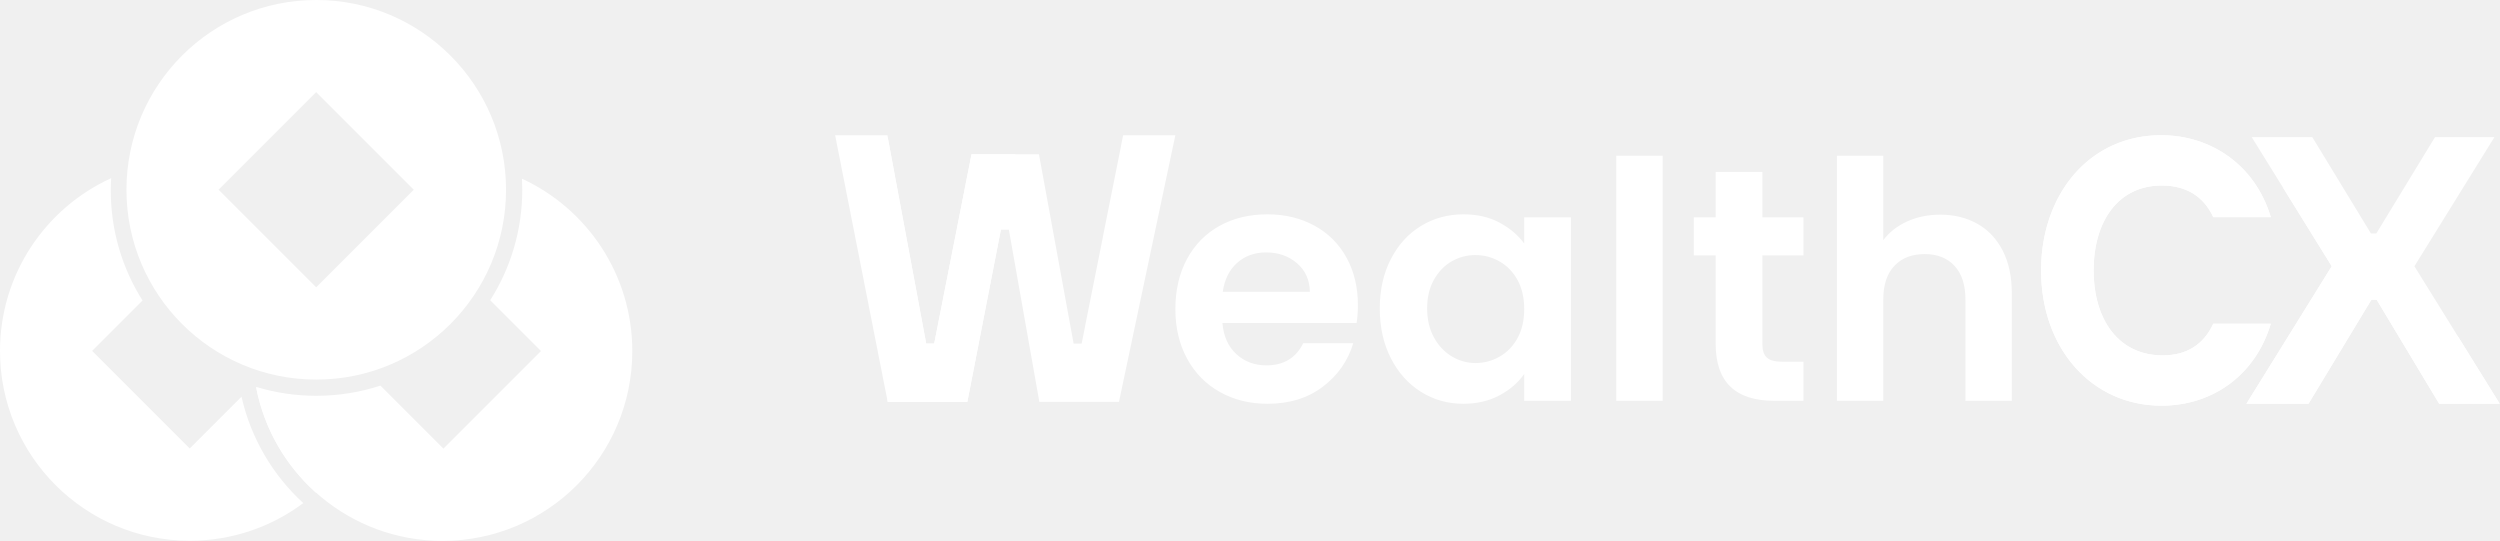
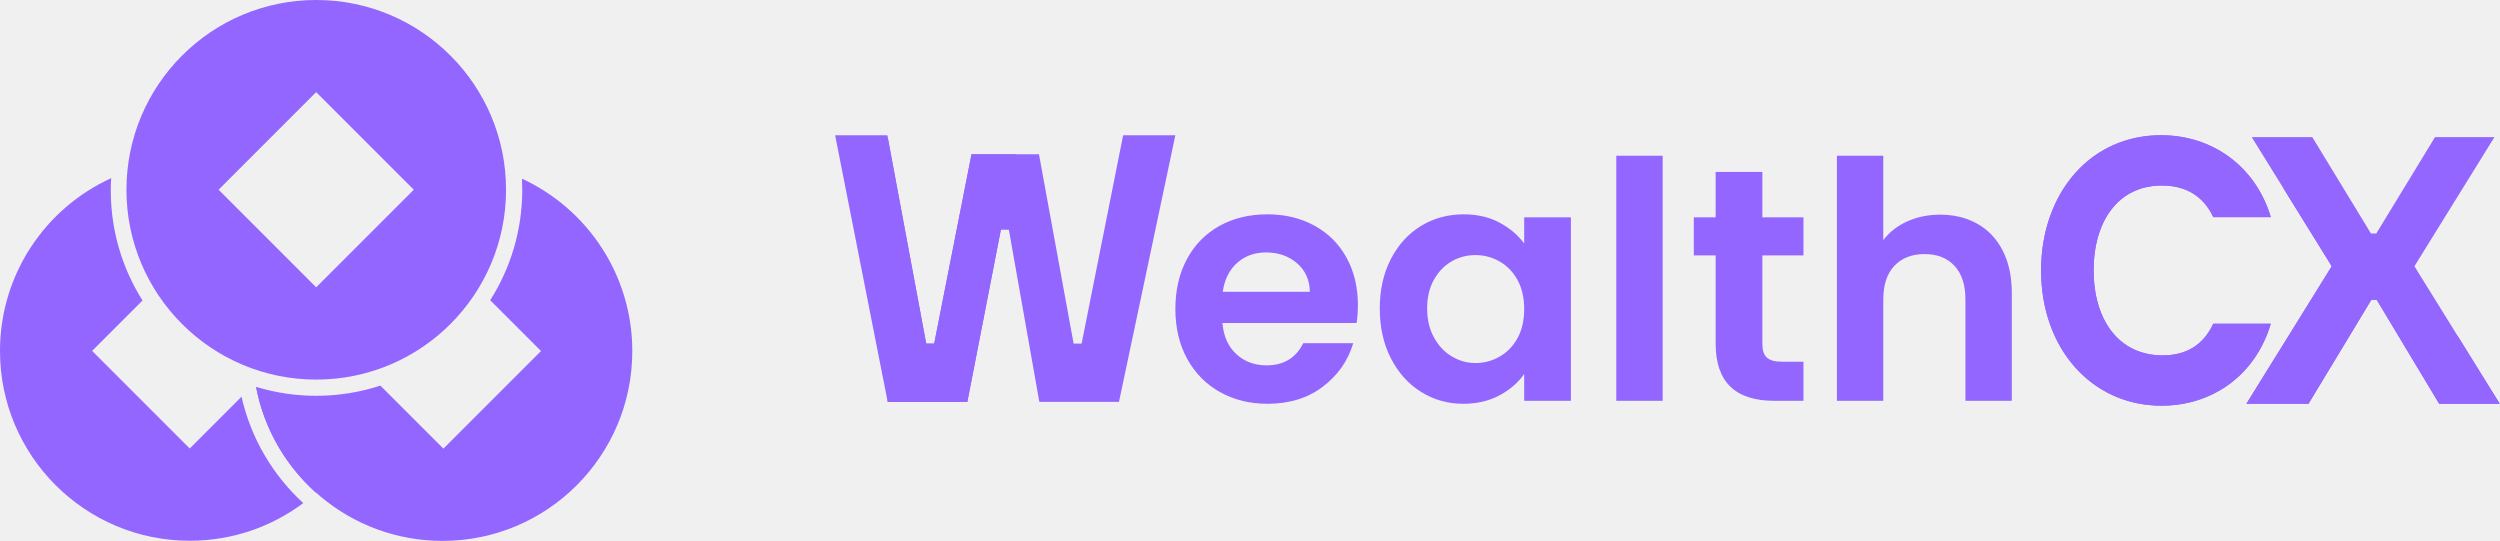
- <svg xmlns="http://www.w3.org/2000/svg" width="4622" height="1000" version="1.1">
-   <g>
+ <svg xmlns="http://www.w3.org/2000/svg" xmlns:ns1="https://boxy-svg.com" width="4622" height="1000" version="1.1">
+   <defs>
+     <ns1:export>
+       <ns1:file format="svg" href="#object-0" path="Layer 1.svg" />
+     </ns1:export>
+   </defs>
+   <g id="object-0">
    <g id="Wordmark">
      <g id="Logo-Wordmark-|-WealthCX">
        <g id="CX">
          <g fill-rule="nonzero" id="X">
-             <polygon points="4394.04,554.215 4384.185,554.215 4267.959,746.465 4153.147,746.465 4310.914,492.223 4163.002,253.535 4274.985,253.535 4383.434,431.69 4393.289,431.69 4501.825,253.535 4611.688,253.535 4463.775,492.268 4621.542,746.509 4509.559,746.509 4394.04,554.259 " fill="#ffffff" id="Path" />
-             <path fill="#ffffff" id="Path" d="m4545.531,623.984c-161.17,-177.846 -219.459,-147.755 -325.875,-279.03l91.257,147.269l-157.767,254.242l114.812,0l116.226,-192.25l9.855,0l115.519,192.25l111.984,0l-76.011,-122.481l0,0z" />
+             <polygon points="4394.04,554.215 4384.185,554.215 4267.959,746.465 4153.147,746.465 4310.914,492.223 4163.002,253.535 4274.985,253.535 4383.434,431.69 4393.289,431.69 4501.825,253.535 4611.688,253.535 4463.775,492.268 4621.542,746.509 4509.559,746.509 4394.04,554.259 " id="Path" style="fill: rgb(146, 102, 255);" />
+             <path id="Path" d="m4545.531,623.984c-161.17,-177.846 -219.459,-147.755 -325.875,-279.03l91.257,147.269l-157.767,254.242l114.812,0l116.226,-192.25l9.855,0l115.519,192.25l111.984,0l-76.011,-122.481l0,0z" style="fill: rgb(146, 102, 255);" />
          </g>
          <g id="C">
-             <path fill-rule="nonzero" fill="#ffffff" id="Path" d="m4198.267,598.577c-28.195,94.38 -107.078,151.423 -202.136,151.423c-128.909,0 -222.553,-105.647 -222.553,-250c0,-144.353 92.937,-250 221.802,-250c94.395,0 174.693,57.043 202.843,151.423l-106.371,0c-18.296,-39.457 -51.396,-58.457 -95.102,-58.457c-80.298,0 -126.081,65.483 -126.081,157.034c0,91.552 46.49,157.034 127.495,157.034c43.662,0 75.348,-19 93.688,-58.457l106.371,0l0.044,0z" />
-             <path fill-rule="nonzero" fill="#ffffff" id="Path" d="m3894.666,598.931c-15.644,-26.379 -23.908,-60.313 -23.908,-98.931c0,-91.552 45.783,-157.034 126.081,-157.034c43.662,0 76.762,19 95.102,58.457l106.371,0c-28.239,-94.38 -108.537,-151.423 -202.932,-151.423c-94.395,0 -166.959,54.745 -201.208,139.228c6.187,61.948 29.741,142.365 100.494,209.703z" />
-             <path fill="#ffffff" id="Path" d="m3998.208,657.034c-46.844,0 -82.109,-21.916 -103.543,-58.104c-70.752,-67.338 -94.262,-147.755 -100.494,-209.703c-13.346,32.918 -20.638,70.299 -20.638,110.772c0,144.353 93.688,250 222.553,250c95.102,0 173.985,-57.043 202.136,-151.423l-106.371,0c-18.296,39.457 -50.026,58.457 -93.688,58.457l0.044,0z" />
+             <path fill-rule="nonzero" id="Path" d="m4198.267,598.577c-28.195,94.38 -107.078,151.423 -202.136,151.423c-128.909,0 -222.553,-105.647 -222.553,-250c0,-144.353 92.937,-250 221.802,-250c94.395,0 174.693,57.043 202.843,151.423l-106.371,0c-18.296,-39.457 -51.396,-58.457 -95.102,-58.457c-80.298,0 -126.081,65.483 -126.081,157.034c0,91.552 46.49,157.034 127.495,157.034c43.662,0 75.348,-19 93.688,-58.457l106.371,0l0.044,0z" style="fill: rgb(146, 102, 255);" />
+             <path fill-rule="nonzero" id="Path" d="m3894.666,598.931c-15.644,-26.379 -23.908,-60.313 -23.908,-98.931c0,-91.552 45.783,-157.034 126.081,-157.034c43.662,0 76.762,19 95.102,58.457l106.371,0c-28.239,-94.38 -108.537,-151.423 -202.932,-151.423c-94.395,0 -166.959,54.745 -201.208,139.228c6.187,61.948 29.741,142.365 100.494,209.703z" style="fill: rgb(146, 102, 255);" />
+             <path id="Path" d="m3998.208,657.034c-46.844,0 -82.109,-21.916 -103.543,-58.104c-70.752,-67.338 -94.262,-147.755 -100.494,-209.703c-13.346,32.918 -20.638,70.299 -20.638,110.772c0,144.353 93.688,250 222.553,250c95.102,0 173.985,-57.043 202.136,-151.423l-106.371,0c-18.296,39.457 -50.026,58.457 -93.688,58.457l0.044,0z" style="fill: rgb(146, 102, 255);" />
          </g>
        </g>
        <g fill-rule="nonzero" id="W">
-           <polygon points="2172.99,250.035 2068.74,743.009 1921.536,743.009 1865.19,424.699 1850.386,424.699 1788.384,743.009 1641.179,743.009 1544,250.035 1640.516,250.035 1712.373,635.242 1727.177,635.242 1796.162,285.25 1920.829,285.25 1984.908,635.242 1999.712,635.242 2076.474,250.035 " fill="#ffffff" id="Path" />
-           <polygon points="1877.564,285.25 1788.428,743.009 1641.179,743.009 1640.472,250.035 1712.329,635.242 1727.133,635.242 1796.162,285.25 " fill="#ffffff" id="Path" />
+           <polygon points="2172.99,250.035 2068.74,743.009 1921.536,743.009 1865.19,424.699 1850.386,424.699 1788.384,743.009 1641.179,743.009 1544,250.035 1640.516,250.035 1712.373,635.242 1727.177,635.242 1796.162,285.25 1920.829,285.25 1984.908,635.242 1999.712,635.242 2076.474,250.035 " id="Path" style="fill: rgb(146, 102, 255);" />
+           <polygon points="1877.564,285.25 1788.428,743.009 1641.179,743.009 1640.472,250.035 1712.329,635.242 1727.133,635.242 1796.162,285.25 " id="Path" style="fill: rgb(146, 102, 255);" />
        </g>
-         <path fill-rule="nonzero" fill="#ffffff" id="Combined-Shape" d="m2510.492,564.036c0,12.247 -0.817,23.269 -2.45,33.066l-248.035,0c2.041,24.493 10.615,43.68 25.722,57.559c15.107,13.88 33.684,20.819 55.731,20.819c31.846,0 54.506,-13.675 67.98,-41.026l92.477,0c-9.799,32.658 -28.58,59.498 -56.344,80.522c-27.764,21.023 -61.856,31.535 -102.276,31.535c-32.663,0 -61.958,-7.246 -87.884,-21.738c-25.926,-14.492 -46.136,-35.005 -60.631,-61.539c-14.494,-26.534 -21.741,-57.151 -21.741,-91.85c0,-35.107 7.145,-65.928 21.435,-92.462c14.29,-26.534 34.296,-46.945 60.018,-61.233c25.722,-14.288 55.323,-21.432 88.802,-21.432c32.255,0 61.141,6.94 86.659,20.819c25.518,13.88 45.32,33.576 59.406,59.09c14.086,25.514 21.129,54.804 21.129,87.87zm-88.802,-24.493c-0.408,-22.044 -8.37,-39.7 -23.885,-52.967c-15.515,-13.267 -34.5,-19.901 -56.956,-19.901c-21.231,0 -39.094,6.429 -53.588,19.288c-14.494,12.859 -23.374,30.719 -26.641,53.579l161.069,0zm129.223,30.617c0,-34.291 6.839,-64.703 20.516,-91.237c13.678,-26.534 32.255,-46.945 55.731,-61.233c23.477,-14.288 49.709,-21.432 78.697,-21.432c25.314,0 47.463,5.103 66.449,15.308c18.985,10.206 34.194,23.064 45.626,38.577l0,-48.374l86.353,0l0,339.232l-86.353,0l0,-49.599c-11.024,15.921 -26.232,29.086 -45.626,39.495c-19.394,10.41 -41.747,15.614 -67.061,15.614c-28.58,0 -54.608,-7.348 -78.085,-22.044c-23.477,-14.696 -42.054,-35.413 -55.731,-62.152c-13.678,-26.738 -20.516,-57.457 -20.516,-92.156zm267.02,1.225c0,-20.819 -4.083,-38.679 -12.249,-53.579c-8.166,-14.9 -19.189,-26.33 -33.071,-34.291c-13.882,-7.96 -28.784,-11.94 -44.707,-11.94c-15.923,0 -30.622,3.878 -44.095,11.634c-13.473,7.756 -24.395,19.084 -32.765,33.984c-8.37,14.9 -12.555,32.556 -12.555,52.967c0,20.411 4.185,38.271 12.555,53.579c8.37,15.308 19.394,27.045 33.071,35.209c13.678,8.164 28.274,12.247 43.789,12.247c15.923,0 30.826,-3.98 44.707,-11.94c13.882,-7.96 24.906,-19.39 33.071,-34.291c8.166,-14.9 12.249,-32.76 12.249,-53.579zm255.996,-283.509l0,453.125l-85.74,0l0,-453.125l85.74,0zm184.342,184.312l0,164.105c0,11.43 2.756,19.697 8.268,24.799c5.512,5.103 14.8,7.654 27.866,7.654l39.808,0l0,72.255l-53.894,0c-72.267,0 -108.4,-35.107 -108.4,-105.321l0,-163.493l-40.42,0l0,-70.418l40.42,0l0,-83.889l86.353,0l0,83.889l75.941,0l0,70.418l-75.941,0zm328.875,-75.317c25.722,0 48.586,5.613 68.592,16.839c20.006,11.226 35.623,27.759 46.851,49.599c11.228,21.84 16.842,48.068 16.842,78.685l0,199.008l-85.74,0l0,-187.373c0,-26.943 -6.737,-47.66 -20.21,-62.152c-13.473,-14.492 -31.846,-21.738 -55.119,-21.738c-23.681,0 -42.36,7.246 -56.037,21.738c-13.678,14.492 -20.516,35.209 -20.516,62.152l0,187.373l-85.74,0l0,-453.125l85.74,0l0,156.145c11.024,-14.696 25.722,-26.228 44.095,-34.597c18.373,-8.369 38.787,-12.553 61.243,-12.553z" />
+         <path fill-rule="nonzero" id="Combined-Shape" d="m2510.492,564.036c0,12.247 -0.817,23.269 -2.45,33.066l-248.035,0c2.041,24.493 10.615,43.68 25.722,57.559c15.107,13.88 33.684,20.819 55.731,20.819c31.846,0 54.506,-13.675 67.98,-41.026l92.477,0c-9.799,32.658 -28.58,59.498 -56.344,80.522c-27.764,21.023 -61.856,31.535 -102.276,31.535c-32.663,0 -61.958,-7.246 -87.884,-21.738c-25.926,-14.492 -46.136,-35.005 -60.631,-61.539c-14.494,-26.534 -21.741,-57.151 -21.741,-91.85c0,-35.107 7.145,-65.928 21.435,-92.462c14.29,-26.534 34.296,-46.945 60.018,-61.233c25.722,-14.288 55.323,-21.432 88.802,-21.432c32.255,0 61.141,6.94 86.659,20.819c25.518,13.88 45.32,33.576 59.406,59.09c14.086,25.514 21.129,54.804 21.129,87.87zm-88.802,-24.493c-0.408,-22.044 -8.37,-39.7 -23.885,-52.967c-15.515,-13.267 -34.5,-19.901 -56.956,-19.901c-21.231,0 -39.094,6.429 -53.588,19.288c-14.494,12.859 -23.374,30.719 -26.641,53.579l161.069,0zm129.223,30.617c0,-34.291 6.839,-64.703 20.516,-91.237c13.678,-26.534 32.255,-46.945 55.731,-61.233c23.477,-14.288 49.709,-21.432 78.697,-21.432c25.314,0 47.463,5.103 66.449,15.308c18.985,10.206 34.194,23.064 45.626,38.577l0,-48.374l86.353,0l0,339.232l-86.353,0l0,-49.599c-11.024,15.921 -26.232,29.086 -45.626,39.495c-19.394,10.41 -41.747,15.614 -67.061,15.614c-28.58,0 -54.608,-7.348 -78.085,-22.044c-23.477,-14.696 -42.054,-35.413 -55.731,-62.152c-13.678,-26.738 -20.516,-57.457 -20.516,-92.156zm267.02,1.225c0,-20.819 -4.083,-38.679 -12.249,-53.579c-8.166,-14.9 -19.189,-26.33 -33.071,-34.291c-13.882,-7.96 -28.784,-11.94 -44.707,-11.94c-15.923,0 -30.622,3.878 -44.095,11.634c-13.473,7.756 -24.395,19.084 -32.765,33.984c-8.37,14.9 -12.555,32.556 -12.555,52.967c0,20.411 4.185,38.271 12.555,53.579c8.37,15.308 19.394,27.045 33.071,35.209c13.678,8.164 28.274,12.247 43.789,12.247c15.923,0 30.826,-3.98 44.707,-11.94c13.882,-7.96 24.906,-19.39 33.071,-34.291c8.166,-14.9 12.249,-32.76 12.249,-53.579zm255.996,-283.509l0,453.125l-85.74,0l0,-453.125l85.74,0zm184.342,184.312l0,164.105c0,11.43 2.756,19.697 8.268,24.799c5.512,5.103 14.8,7.654 27.866,7.654l39.808,0l0,72.255l-53.894,0c-72.267,0 -108.4,-35.107 -108.4,-105.321l0,-163.493l-40.42,0l0,-70.418l40.42,0l0,-83.889l86.353,0l0,83.889l75.941,0l0,70.418l-75.941,0zm328.875,-75.317c25.722,0 48.586,5.613 68.592,16.839c20.006,11.226 35.623,27.759 46.851,49.599c11.228,21.84 16.842,48.068 16.842,78.685l0,199.008l-85.74,0l0,-187.373c0,-26.943 -6.737,-47.66 -20.21,-62.152c-13.473,-14.492 -31.846,-21.738 -55.119,-21.738c-23.681,0 -42.36,7.246 -56.037,21.738c-13.678,14.492 -20.516,35.209 -20.516,62.152l0,187.373l-85.74,0l0,-453.125l85.74,0l0,156.145c11.024,-14.696 25.722,-26.228 44.095,-34.597c18.373,-8.369 38.787,-12.553 61.243,-12.553z" style="fill: rgb(146, 102, 255);" />
      </g>
    </g>
    <g fill="#12F012" id="Symbol">
      <g id="Body-3-Fill">
-         <path fill="#ffffff" id="Body-3" d="m205.5,329.395c-0.451,7.589 -0.679,15.238 -0.679,22.94c0,74.706 21.509,144.388 58.673,203.192l-93.182,93.187l180.445,180.445l95.759,-95.76c17.339,77.004 58.003,145.177 114.18,196.708c-58.514,43.727 -131.139,69.619 -209.812,69.619c-193.788,0 -350.884,-157.096 -350.884,-350.884c0,-141.74 84.043,-263.851 205.014,-319.22l0.485,-0.226zm268.091,387.039c35.441,10.893 73.078,16.757 112.085,16.757c36.057,0 70.944,-5.011 104.003,-14.374l4.223,4.222c-15.926,73.998 -55.193,139.324 -109.714,187.893l-0.011,0.002c-55.956,-50.072 -95.749,-117.836 -110.585,-194.5z" />
+         <path id="Body-3" d="m205.5,329.395c-0.451,7.589 -0.679,15.238 -0.679,22.94c0,74.706 21.509,144.388 58.673,203.192l-93.182,93.187l180.445,180.445l95.759,-95.76c17.339,77.004 58.003,145.177 114.18,196.708c-58.514,43.727 -131.139,69.619 -209.812,69.619c-193.788,0 -350.884,-157.096 -350.884,-350.884c0,-141.74 84.043,-263.851 205.014,-319.22l0.485,-0.226zm268.091,387.039c35.441,10.893 73.078,16.757 112.085,16.757c36.057,0 70.944,-5.011 104.003,-14.374l4.223,4.222c-15.926,73.998 -55.193,139.324 -109.714,187.893l-0.011,0.002c-55.956,-50.072 -95.749,-117.836 -110.585,-194.5z" style="fill: rgb(146, 102, 255);" />
      </g>
      <g id="Body-2-Fill">
-         <path fill="#ffffff" id="Body-2" d="m1168.991,649.116c0,193.788 -157.096,350.884 -350.884,350.884c-171.18,0 -313.73,-122.58 -344.66,-284.75c35.186,10.738 72.535,16.509 111.232,16.509c41.413,0 81.282,-6.609 118.611,-18.831l116.513,116.506l180.445,-180.445l-93.962,-93.968c37.529,-59.002 59.269,-129.031 59.269,-204.137c0,-6.881 -0.182,-13.72 -0.543,-20.512c120.412,55.585 203.979,177.405 203.979,318.744z" />
+         <path id="Body-2" d="m1168.991,649.116c0,193.788 -157.096,350.884 -350.884,350.884c-171.18,0 -313.73,-122.58 -344.66,-284.75c35.186,10.738 72.535,16.509 111.232,16.509c41.413,0 81.282,-6.609 118.611,-18.831l116.513,116.506l180.445,-180.445l-93.962,-93.968c37.529,-59.002 59.269,-129.031 59.269,-204.137c0,-6.881 -0.182,-13.72 -0.543,-20.512c120.412,55.585 203.979,177.405 203.979,318.744z" style="fill: rgb(146, 102, 255);" />
      </g>
      <g id="Body-1-Fill">
-         <path fill="#ffffff" id="Body-1" d="m584.678,0c193.788,0 350.884,157.096 350.884,350.884c0,193.788 -157.096,350.884 -350.884,350.884c-193.788,0 -350.884,-157.096 -350.884,-350.884c0,-193.788 157.096,-350.884 350.884,-350.884zm-0.128,170.311l-180.445,180.445l180.445,180.445l180.445,-180.445l-180.445,-180.445z" />
+         <path id="Body-1" d="m584.678,0c193.788,0 350.884,157.096 350.884,350.884c0,193.788 -157.096,350.884 -350.884,350.884c-193.788,0 -350.884,-157.096 -350.884,-350.884c0,-193.788 157.096,-350.884 350.884,-350.884zm-0.128,170.311l-180.445,180.445l180.445,180.445l180.445,-180.445l-180.445,-180.445z" style="fill: rgb(146, 102, 255);" />
      </g>
    </g>
  </g>
</svg>
